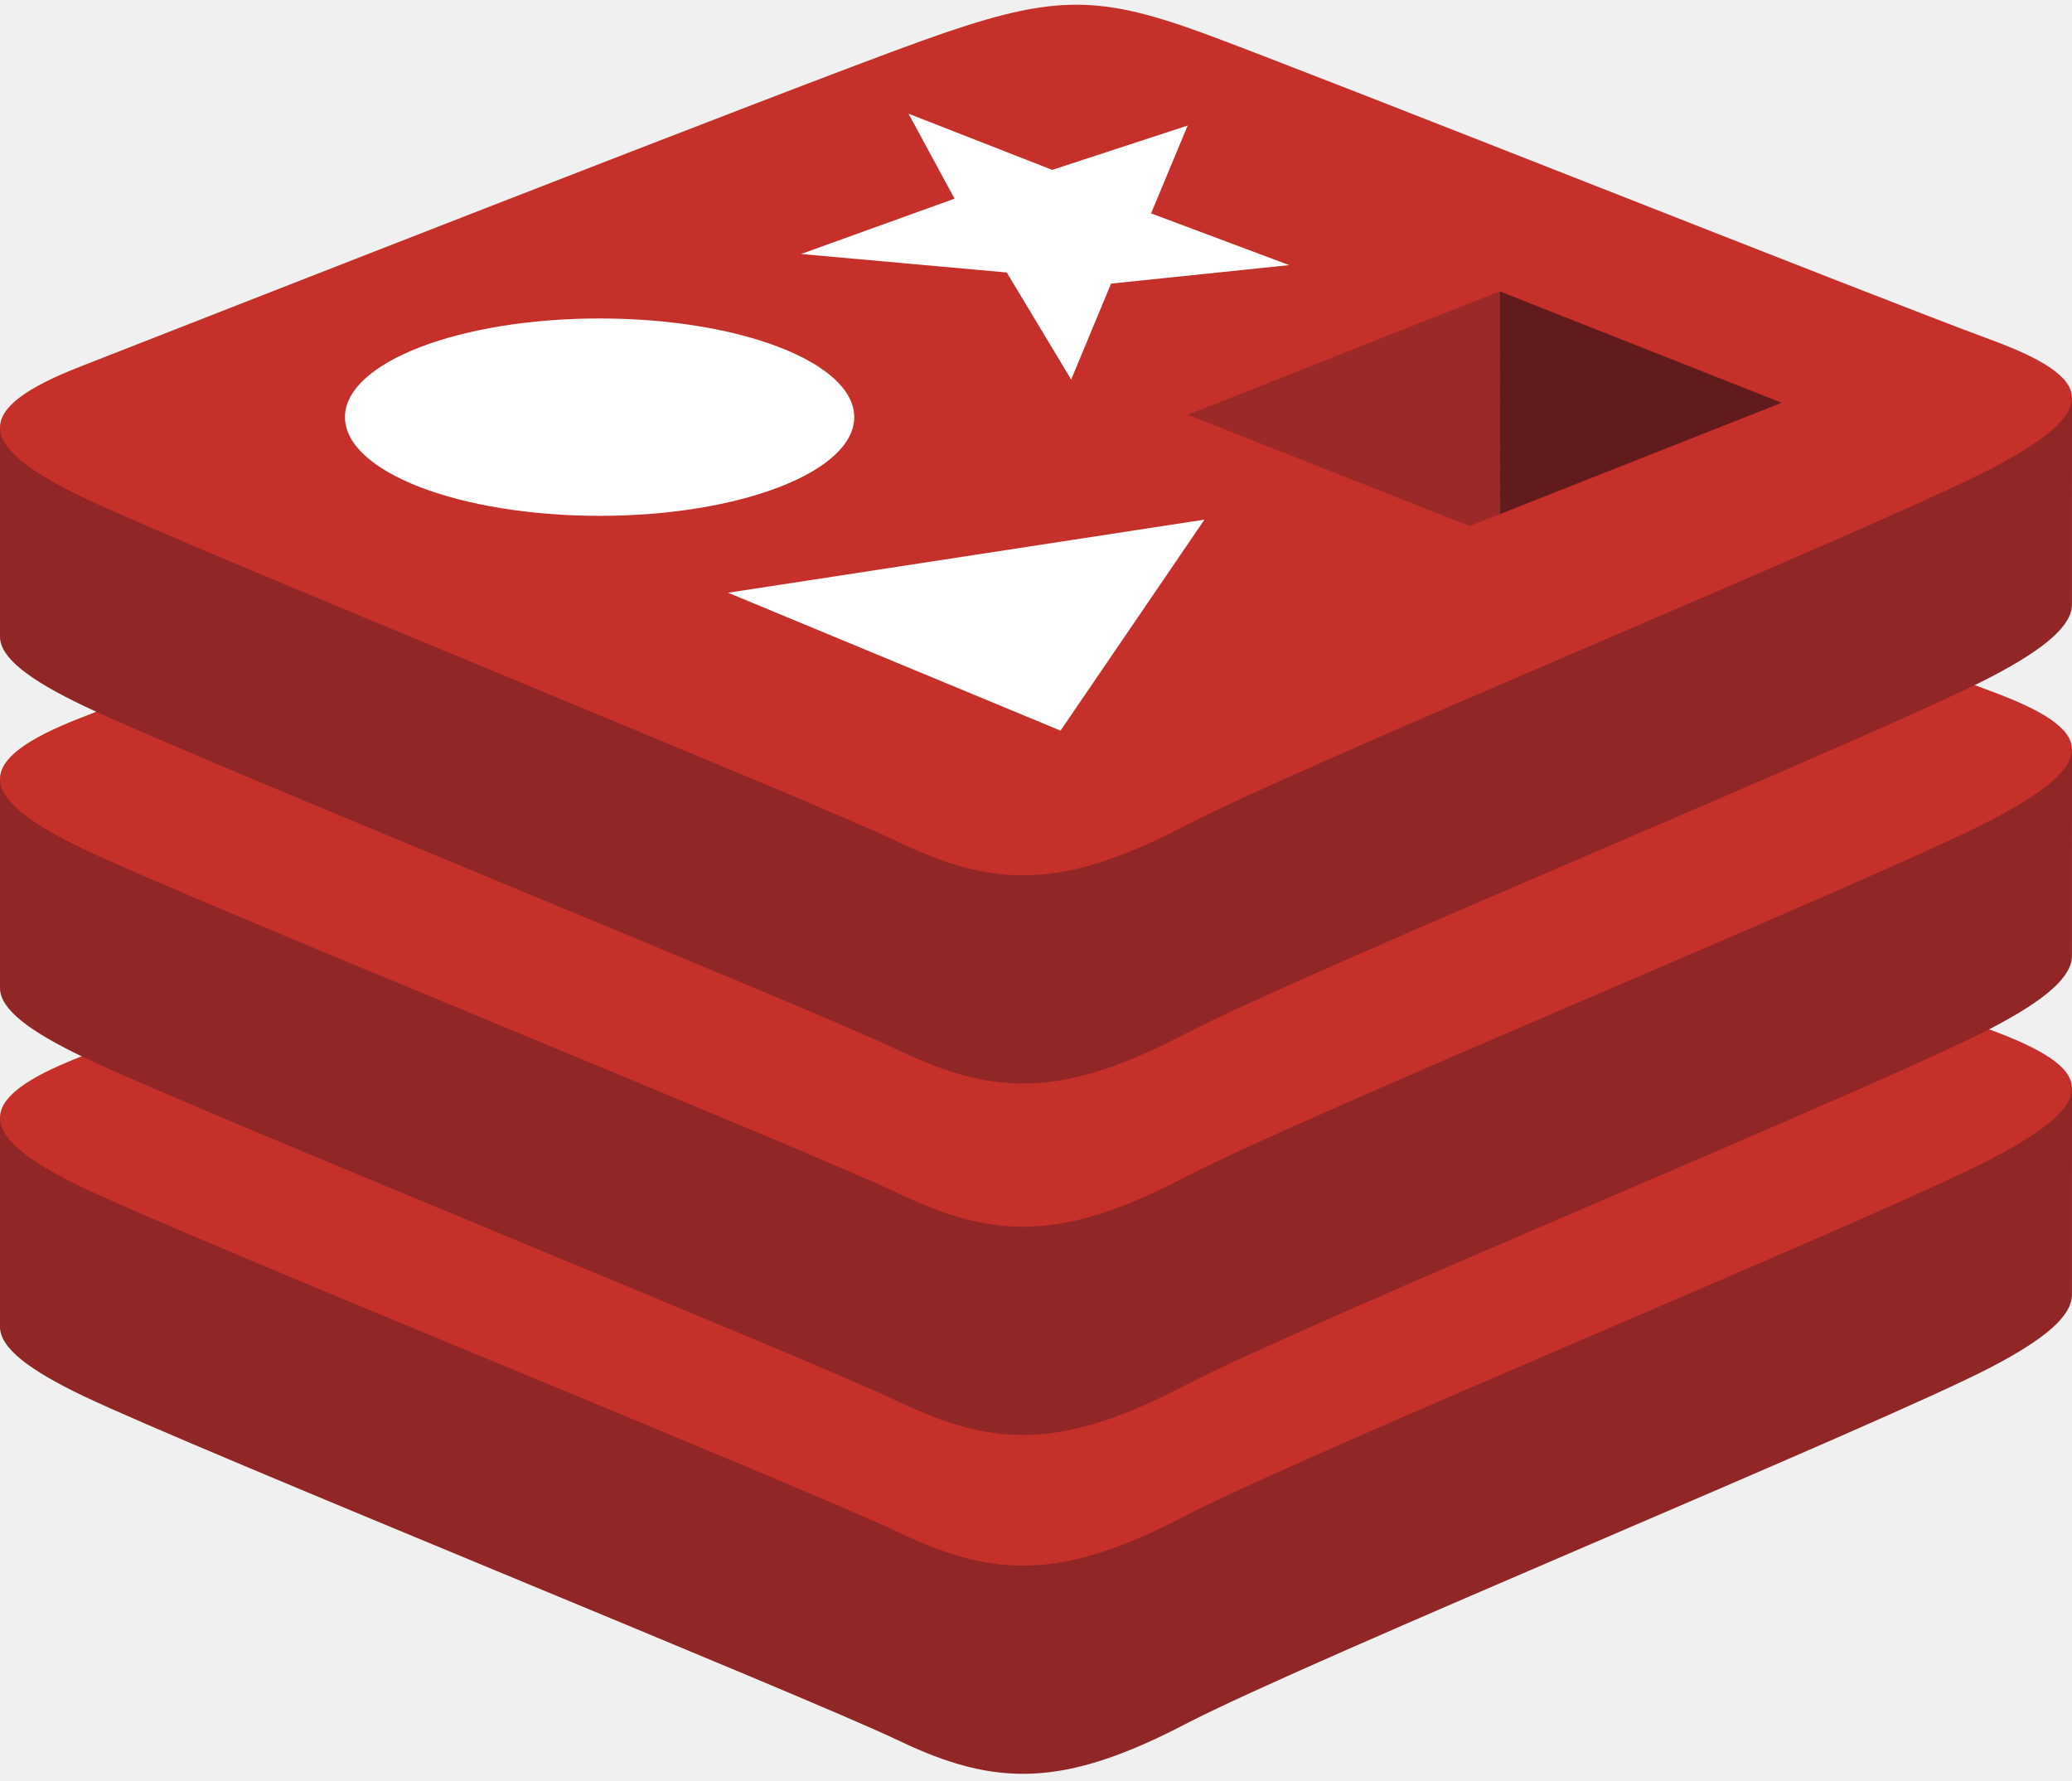
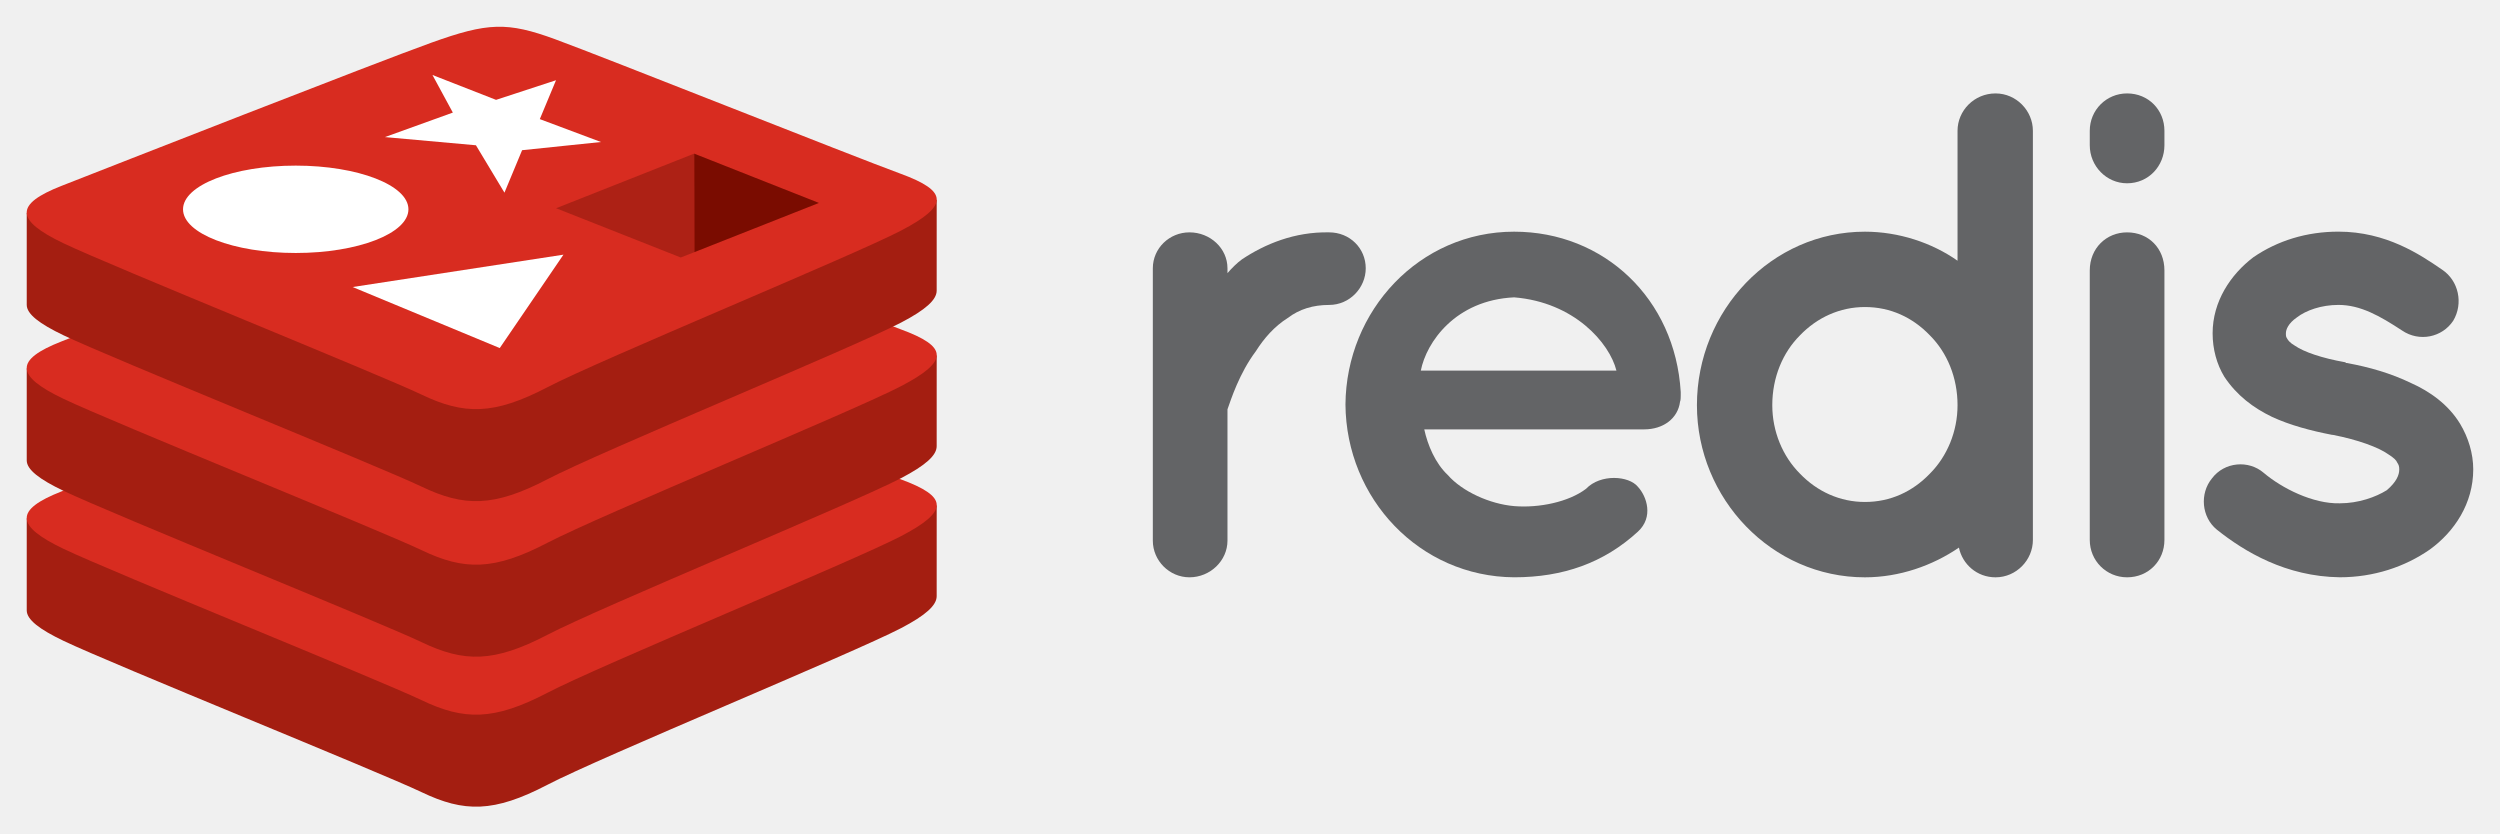
- <svg xmlns="http://www.w3.org/2000/svg" width="256px" height="220px" viewBox="0 0 256 220" version="1.1" preserveAspectRatio="xMidYMid">
-   <g>
-     <path d="M245.97,168.943 C232.308,176.064 161.536,205.163 146.469,213.018 C131.402,220.874 123.032,220.798 111.129,215.108 C99.227,209.418 23.913,178.996 10.346,172.511 C3.565,169.27 0,166.535 0,163.951 L0,138.075 C0,138.075 98.049,116.73 113.879,111.051 C129.707,105.372 135.199,105.167 148.67,110.101 C162.141,115.037 242.687,129.569 256,134.445 C256,134.445 255.994,157.556 255.994,159.955 C255.996,162.513 252.924,165.319 245.97,168.943" fill="#912626" />
-     <path d="M245.965,143.22 C232.304,150.338 161.534,179.438 146.467,187.292 C131.401,195.149 123.031,195.072 111.129,189.382 C99.226,183.696 23.915,153.269 10.349,146.788 C-3.217,140.303 -3.502,135.84 9.825,130.622 C23.151,125.402 98.049,96.017 113.88,90.338 C129.708,84.661 135.199,84.454 148.669,89.39 C162.14,94.324 232.488,122.325 245.8,127.2 C259.115,132.081 259.626,136.099 245.965,143.22" fill="#C6302B" />
-     <path d="M245.97,127.074 C232.308,134.196 161.536,163.294 146.469,171.152 C131.402,179.005 123.032,178.929 111.129,173.239 C99.226,167.552 23.913,137.127 10.346,130.642 C3.565,127.401 0,124.669 0,122.085 L0,96.206 C0,96.206 98.049,74.862 113.879,69.183 C129.707,63.504 135.199,63.298 148.67,68.233 C162.141,73.168 242.687,87.697 256,92.574 C256,92.574 255.994,115.685 255.994,118.087 C255.996,120.644 252.924,123.45 245.97,127.074" fill="#912626" />
-     <path d="M245.965,101.351 C232.304,108.471 161.534,137.569 146.467,145.426 C131.401,153.28 123.031,153.203 111.129,147.513 C99.226,141.827 23.915,111.401 10.349,104.919 C-3.217,98.436 -3.502,93.972 9.825,88.752 C23.151,83.535 98.049,54.148 113.88,48.47 C129.708,42.792 135.199,42.586 148.669,47.521 C162.14,52.455 232.488,80.454 245.8,85.331 C259.115,90.21 259.626,94.23 245.965,101.35 L245.965,101.351" fill="#C6302B" />
-     <path d="M245.97,83.653 C232.308,90.774 161.536,119.874 146.469,127.731 C131.402,135.585 123.032,135.508 111.129,129.818 C99.226,124.131 23.913,93.705 10.346,87.223 C3.565,83.981 0,81.247 0,78.665 L0,52.786 C0,52.786 98.049,31.442 113.879,25.764 C129.707,20.085 135.199,19.88 148.67,24.814 C162.141,29.749 242.687,44.278 256,49.155 C256,49.155 255.994,72.266 255.994,74.667 C255.996,77.222 252.924,80.028 245.97,83.653" fill="#912626" />
-     <path d="M245.965,57.929 C232.304,65.049 161.534,94.149 146.467,102.004 C131.401,109.858 123.031,109.781 111.129,104.093 C99.227,98.405 23.915,67.981 10.349,61.498 C-3.217,55.015 -3.502,50.55 9.825,45.331 C23.151,40.113 98.049,10.729 113.88,5.049 C129.708,-0.63 135.199,-0.834 148.669,4.101 C162.14,9.036 232.488,37.035 245.8,41.912 C259.115,46.788 259.626,50.809 245.965,57.929" fill="#C6302B" />
-     <path d="M159.283,32.757 L137.274,35.042 L132.346,46.898 L124.388,33.668 L98.973,31.384 L117.937,24.545 L112.247,14.047 L130.002,20.991 L146.74,15.511 L142.216,26.366 L159.283,32.757" fill="#FFFFFF" />
-     <path d="M131.032,90.275 L89.955,73.238 L148.816,64.203 L131.032,90.275" fill="#FFFFFF" />
-     <path d="M74.082,39.347 C91.457,39.347 105.542,44.807 105.542,51.541 C105.542,58.277 91.457,63.736 74.082,63.736 C56.707,63.736 42.621,58.277 42.621,51.541 C42.621,44.807 56.707,39.347 74.082,39.347" fill="#FFFFFF" />
-     <path d="M185.295,35.998 L220.131,49.764 L185.325,63.517 L185.295,35.998" fill="#621B1C" />
-     <path d="M146.755,51.243 L185.295,35.998 L185.325,63.517 L181.546,64.995 L146.755,51.243" fill="#9A2928" />
+ <svg xmlns="http://www.w3.org/2000/svg" enable-background="new 0 0 800 600" xml:space="preserve" height="155.8" viewBox="0 0 467.357 155.798" width="467.36" version="1.1" y="0px" x="0px">
+   <g transform="translate(-166.3259,-222.113)">
+     <path fill="#636466" d="m421.64,272.27c0,3.619-2.973,6.849-6.85,6.849-2.973,0-5.557,0.776-7.754,2.456-2.455,1.552-4.394,3.748-5.944,6.203-3.102,4.136-4.651,9.046-5.298,10.854v24.554c0,3.748-3.23,6.85-7.107,6.85-3.748,0-6.849-3.102-6.849-6.85v-50.916c0-3.748,3.101-6.72,6.849-6.72,3.877,0,7.107,2.973,7.107,6.72v0.905c0.775-0.905,1.809-1.938,2.714-2.585,4.265-2.842,9.821-5.169,16.282-5.04,3.877,0,6.85,2.973,6.85,6.72z" />
+     <path fill="#636466" d="m417.85,297.73c0.13-17.575,13.828-32.307,31.531-32.307,16.8,0,30.11,12.535,31.145,29.98v0.646c0,0.259,0,0.904-0.129,1.163-0.389,3.102-3.102,5.17-6.721,5.17h-41.094c0.646,2.973,2.067,6.332,4.394,8.529,2.714,3.102,7.883,5.426,12.405,5.814,4.652,0.387,10.209-0.775,13.44-3.23,2.713-2.844,8.012-2.455,9.692-0.389,1.68,1.811,2.972,5.688,0,8.4-6.333,5.814-13.957,8.529-23.133,8.529-17.702-0.127-31.4-14.73-31.53-32.305zm14.086-6.332h36.571c-1.292-5.169-7.883-12.793-19.126-13.698-10.983,0.516-16.411,8.4-17.445,13.698z" />
+     <path fill="#636466" d="m546.36,323.06c0,3.748-3.102,6.979-6.979,6.979-3.489,0-6.202-2.455-6.849-5.557-4.91,3.359-11.113,5.557-17.575,5.557-17.445,0-31.402-14.732-31.402-32.178,0-17.705,13.957-32.437,31.402-32.437,6.333,0,12.535,2.067,17.316,5.427v-24.294c0-3.748,3.102-6.979,7.107-6.979,3.877,0,6.979,3.231,6.979,6.979v51.174,0.13,25.199zm-31.402-43.55c-4.652,0-8.917,1.938-12.146,5.298-3.231,3.231-5.17,7.882-5.17,13.052,0,4.91,1.938,9.562,5.17,12.793,3.229,3.361,7.494,5.299,12.146,5.299,4.781,0,8.917-1.938,12.147-5.299,3.23-3.23,5.169-7.883,5.169-12.793,0-5.17-1.938-9.821-5.169-13.052-3.23-3.36-7.366-5.298-12.147-5.298z" />
+     <path fill="#636466" d="m570.95,249.27c0,3.877-2.972,7.107-6.979,7.107-3.877,0-6.978-3.23-6.978-7.107v-2.714c0-3.877,3.101-6.979,6.978-6.979,4.007,0,6.979,3.102,6.979,6.979v2.714zm0,23.39v50.399c0,3.877-2.972,6.979-6.979,6.979-3.877,0-6.978-3.102-6.978-6.979v-50.399c0-4.135,3.101-7.108,6.978-7.108,4.008,0,6.979,2.973,6.979,7.108z" />
+     <path fill="#636466" d="m579.83,311.55c2.326-3.1,6.85-3.488,9.692-1.033,3.36,2.844,9.176,5.814,14.215,5.686,3.489,0,6.72-1.162,8.788-2.455,1.809-1.551,2.325-2.842,2.325-3.877,0-0.646-0.129-0.904-0.387-1.293-0.13-0.387-0.646-0.904-1.681-1.549-1.809-1.293-5.686-2.715-10.338-3.619h-0.129c-4.007-0.775-7.884-1.809-11.243-3.361-3.489-1.679-6.591-4.005-8.917-7.494-1.421-2.326-2.196-5.169-2.196-8.141,0-5.945,3.36-10.985,7.624-14.216,4.523-3.101,9.951-4.781,15.896-4.781,8.916,0,15.248,4.265,19.384,7.107,3.102,2.068,4.006,6.333,2.067,9.562-2.067,3.102-6.332,4.007-9.562,1.81-4.135-2.713-7.754-4.782-11.889-4.782-3.231,0-6.074,1.034-7.754,2.326-1.68,1.164-2.067,2.327-2.067,2.973,0,0.516,0,0.646,0.258,1.033,0.13,0.258,0.517,0.775,1.422,1.292,1.681,1.163,5.04,2.326,9.434,3.102l0.129,0.13h0.13c4.265,0.774,8.271,1.938,12.018,3.747,3.489,1.551,6.979,4.006,9.176,7.624,1.551,2.584,2.455,5.557,2.455,8.529,0,6.332-3.489,11.631-8.142,14.99-4.652,3.23-10.468,5.17-16.8,5.17-10.079-0.129-17.833-4.781-23.002-8.916-2.844-2.326-3.231-6.721-0.906-9.564z" />
+     <path fill="#a41e11" d="m334.77,339.54c-9.078,4.732-56.106,24.068-66.118,29.287-10.012,5.221-15.574,5.17-23.483,1.389s-57.955-23.996-66.97-28.305c-4.506-2.154-6.875-3.971-6.875-5.688v-17.195s65.153-14.184,75.672-17.957c10.518-3.774,14.167-3.91,23.118-0.631,8.952,3.279,62.474,12.936,71.321,16.176,0,0-0.004,15.357-0.004,16.951,0.001,1.7-2.04,3.565-6.661,5.973z" />
+     <path fill="#d82c20" d="m334.77,322.34c-9.078,4.73-56.106,24.068-66.118,29.287-10.012,5.221-15.574,5.17-23.483,1.389-7.91-3.779-57.955-23.998-66.97-28.305-9.015-4.309-9.204-7.275-0.348-10.742,8.855-3.469,58.626-22.996,69.146-26.77,10.518-3.772,14.167-3.91,23.118-0.63,8.952,3.279,55.699,21.886,64.545,25.126,8.848,3.243,9.188,5.913,0.11,10.645z" />
+     <path fill="#a41e11" d="m334.77,311.5c-9.078,4.732-56.106,24.068-66.118,29.289-10.012,5.219-15.574,5.168-23.483,1.387-7.91-3.779-57.955-23.996-66.97-28.305-4.506-2.154-6.875-3.969-6.875-5.686v-17.197s65.153-14.183,75.672-17.957c10.518-3.773,14.167-3.91,23.118-0.631,8.952,3.279,62.474,12.934,71.321,16.175,0,0-0.004,15.357-0.004,16.953,0.001,1.699-2.04,3.564-6.661,5.972z" />
+     <path fill="#d82c20" d="m334.77,294.3c-9.078,4.732-56.106,24.068-66.118,29.289-10.012,5.219-15.574,5.168-23.483,1.387-7.91-3.779-57.955-23.997-66.97-28.305s-9.204-7.274-0.348-10.743c8.855-3.467,58.626-22.995,69.146-26.768,10.518-3.773,14.167-3.91,23.118-0.631,8.952,3.279,55.699,21.885,64.545,25.126,8.848,3.242,9.188,5.913,0.11,10.645z" />
+     <path fill="#a41e11" d="m334.77,282.42c-9.078,4.732-56.106,24.069-66.118,29.29-10.012,5.219-15.574,5.168-23.483,1.387-7.91-3.779-57.955-23.997-66.97-28.305-4.506-2.154-6.875-3.97-6.875-5.686v-17.197s65.153-14.183,75.672-17.956c10.518-3.774,14.167-3.91,23.118-0.631,8.952,3.279,62.474,12.934,71.321,16.175,0,0-0.004,15.357-0.004,16.952,0.001,1.698-2.04,3.563-6.661,5.971z" />
+     <path fill="#d82c20" d="m334.77,265.22c-9.078,4.732-56.106,24.069-66.118,29.289-10.012,5.219-15.574,5.168-23.483,1.388s-57.955-23.997-66.97-28.305-9.204-7.275-0.348-10.743c8.855-3.468,58.626-22.994,69.146-26.768,10.518-3.774,14.167-3.91,23.118-0.63,8.952,3.279,55.699,21.885,64.545,25.126,8.848,3.24,9.188,5.912,0.11,10.643z" />
+     <polygon points="278.67,248.66,263.93,250.19,260.63,258.13,255.3,249.27,238.28,247.74,250.98,243.16,247.17,236.13,259.06,240.78,270.27,237.11,267.24,244.38" fill="#FFF" />
+     <polygon points="259.75,287.18,232.24,275.77,271.66,269.72" fill="#FFF" />
+     <ellipse d="m 242.681,261.241 c 0,4.511 -9.433,8.167 -21.069,8.167 -11.636,0 -21.069,-3.656 -21.069,-8.167 0,-4.511 9.433,-8.167 21.069,-8.167 11.636,0 21.069,3.656 21.069,8.167 z" cx="221.61" rx="21.069" ry="8.167" cy="261.24" fill="#FFF" />
+     <polygon points="296.09,250.83,319.42,260.05,296.11,269.26" fill="#7a0c00" />
+     <polygon points="270.28,261.04,296.09,250.83,296.11,269.26,293.58,270.25" fill="#ad2115" />
  </g>
</svg>
